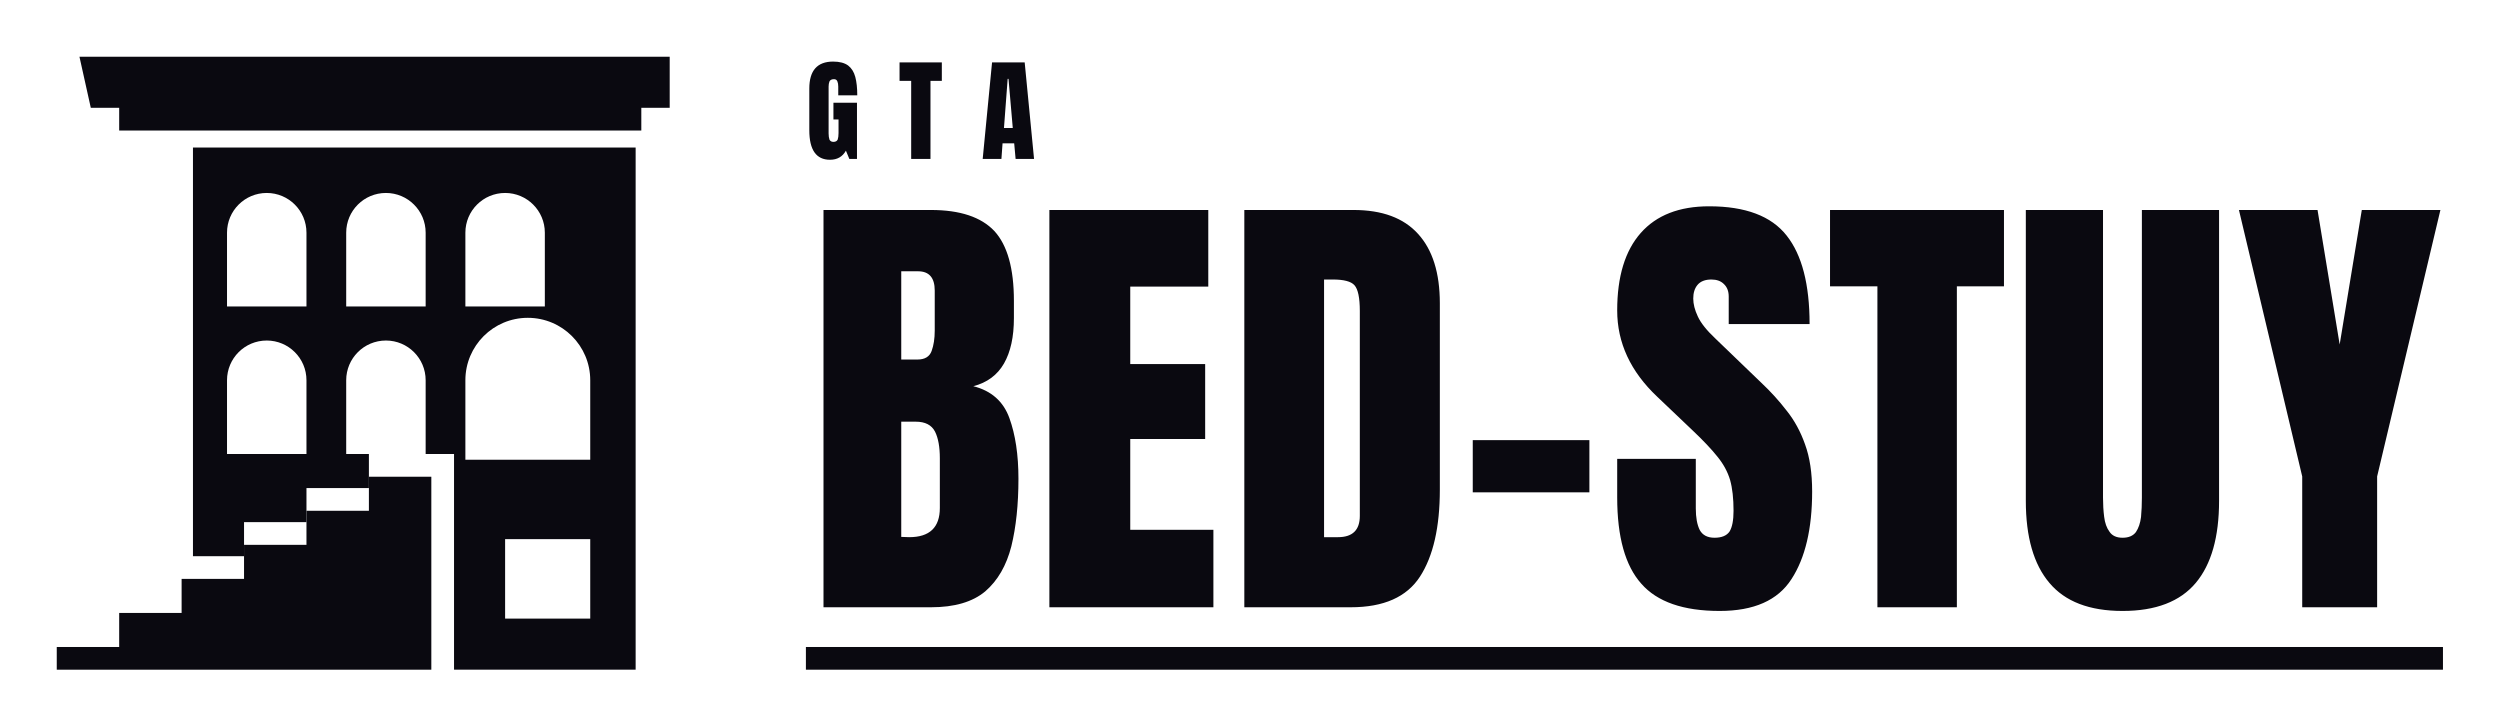
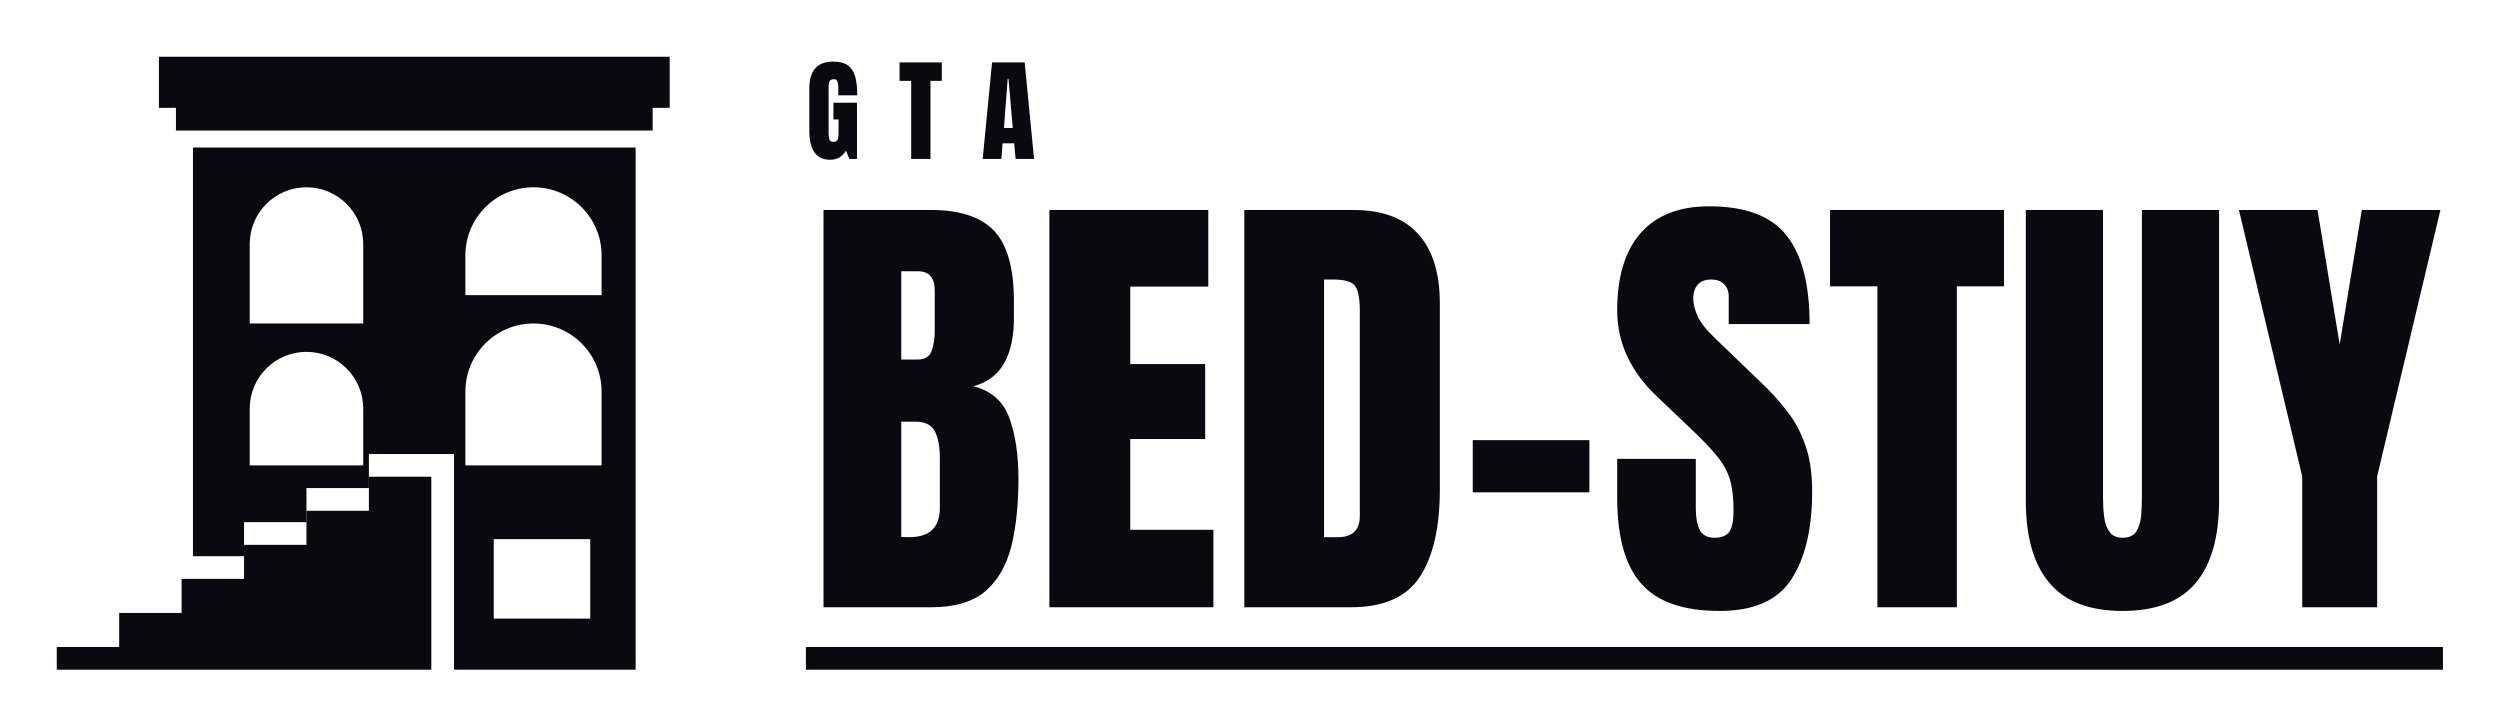
<svg xmlns="http://www.w3.org/2000/svg" viewBox="0 0 881 256" width="881" height="256" role="img" aria-labelledby="t d">
  <g id="mark">
-     <path id="cornice" fill="#0a0910" d="M28 20h208v18h-10v8H42v-8h-10z" />
-     <path id="facade" fill="#0a0910" fill-rule="evenodd" d="M68 52L224 52L224 236L160 236L160 160L152 160L130 160L130 172L108 172L108 184L86 184L86 196L68 196ZM80 108V82a14 14 0 0 1 28 0V108zM122 108V82a14 14 0 0 1 28 0V108zM164 108V82a14 14 0 0 1 28 0V108zM80 160V134a14 14 0 0 1 28 0V160zM122 160V134a14 14 0 0 1 28 0V160zM164 162V134a22 22 0 0 1 44 0V162zM178 190h30v28h-30z" />
+     <path id="cornice" fill="#0a0910" d="M56 20h180v18h-6v8H62v-8h-6z" />
+     <path id="facade" fill="#0a0910" fill-rule="evenodd" d="M68 52L224 52L224 236L160 236L160 160L130 160L130 172L108 172L108 184L86 184L86 196L68 196ZM88 114V86a20 20 0 0 1 40 0V114zM164 104V90a24 24 0 0 1 48 0V104zM88 164V144a20 20 0 0 1 40 0V164zM164 164V138a24 24 0 0 1 48 0V164zM174 190h34v28h-34z" />
    <path id="stoop" fill="#0a0910" d="M20 236L20 228L42 228L42 216L64 216L64 204L86 204L86 192L108 192L108 180L130 180L130 168L152 168L152 236Z" />
  </g>
  <g id="wordmark">
    <path id="gta" fill="#0a0910" d="M292.5 56.3Q285.2 56.3 285.2 45.9V31.2Q285.2 21.7 293.6 21.7Q297 21.7 298.9 23.1Q300.7 24.5 301.4 27.1Q302.1 29.7 302.1 33.6H295.4V30.5Q295.4 29.4 295.1 28.7Q294.8 27.9 293.9 27.9Q292.7 27.9 292.3 28.7Q292 29.5 292 30.5V47Q292 48.3 292.3 49.2Q292.7 50 293.7 50Q294.8 50 295.2 49.2Q295.5 48.3 295.5 46.9V42.1H293.7V36.2H302V56H299.3L298.1 53.1Q296.3 56.3 292.5 56.3ZM321.1 56V28.5H317V22H331.9V28.5H327.9V56ZM346.3 56 349.6 22H361.1L364.4 56H357.9L357.4 50.5H353.3L352.9 56ZM353.8 45.1H356.9L355.4 27.8H355.1Z" />
    <path id="bed-stuy" fill="#0a0910" d="M290.2 214V74H328.1Q343.4 74 350.4 81.4Q357.3 88.9 357.3 106V112.1Q357.3 122 353.8 128.1Q350.3 134.2 343 136.1Q352.5 138.5 355.7 147.3Q358.9 156.1 358.9 168.7Q358.9 182.3 356.4 192.5Q353.8 202.7 347.2 208.4Q340.5 214 328.1 214ZM317.6 126.7H323.3Q327.2 126.7 328.3 123.7Q329.4 120.7 329.4 116.5V102.4Q329.4 95.6 323.5 95.6H317.6ZM320.4 189.3Q331.2 189.3 331.2 179V161.5Q331.2 155.5 329.5 152.1Q327.7 148.6 322.7 148.6H317.6V189.2Q319.3 189.3 320.4 189.3ZM369.8 214V74H425.8V101H398.3V128.3H424.7V154.7H398.3V186.7H427.6V214ZM438.5 214V74H477Q492.1 74 499.7 82.4Q507.4 90.8 507.4 106.9V172.5Q507.4 192.4 500.4 203.2Q493.4 214 476 214ZM466.6 189.3H471.5Q479.2 189.3 479.2 181.8V109.6Q479.2 102.6 477.3 100.5Q475.5 98.5 469.7 98.5H466.6ZM519 173.5V155.1H560.1V173.5ZM606 215.3Q586.8 215.3 578.4 205.7Q569.9 196.2 569.9 175.3V161.7H597.6V179.2Q597.6 184 599 186.8Q600.5 189.5 604.2 189.5Q608 189.5 609.5 187.3Q610.9 185 610.9 180Q610.9 173.5 609.7 169.2Q608.4 164.8 605.2 160.9Q602.1 157 596.5 151.7L584 139.8Q569.9 126.5 569.9 109.4Q569.9 91.5 578.2 82.1Q586.5 72.7 602.3 72.7Q621.5 72.7 629.6 83Q637.7 93.2 637.7 114.2H609.2V104.5Q609.2 101.7 607.5 100.1Q605.9 98.5 603.1 98.5Q599.8 98.5 598.2 100.4Q596.7 102.2 596.7 105.2Q596.7 108.1 598.3 111.5Q599.9 115 604.6 119.4L620.7 134.9Q625.6 139.5 629.6 144.7Q633.7 149.8 636.1 156.6Q638.6 163.4 638.6 173.2Q638.6 192.9 631.3 204.1Q624.1 215.3 606 215.3ZM661.6 214V100.9H644.9V74H706.2V100.9H689.6V214ZM748 215.3Q730.5 215.3 722.2 205.4Q713.9 195.6 713.9 176.5V74H741.1V175.4Q741.1 178.9 741.5 182.1Q741.9 185.4 743.4 187.4Q744.8 189.5 748 189.5Q751.2 189.5 752.7 187.5Q754.1 185.4 754.5 182.2Q754.8 178.9 754.8 175.4V74H782V176.5Q782 195.6 773.8 205.4Q765.5 215.3 748 215.3ZM811.3 214V167.9L789 74H816.7L824.5 121.4L832.3 74H860L837.7 167.9V214Z" />
    <rect id="rule" x="284" y="228" width="576.9" height="8" fill="#0a0910" />
  </g>
</svg>
